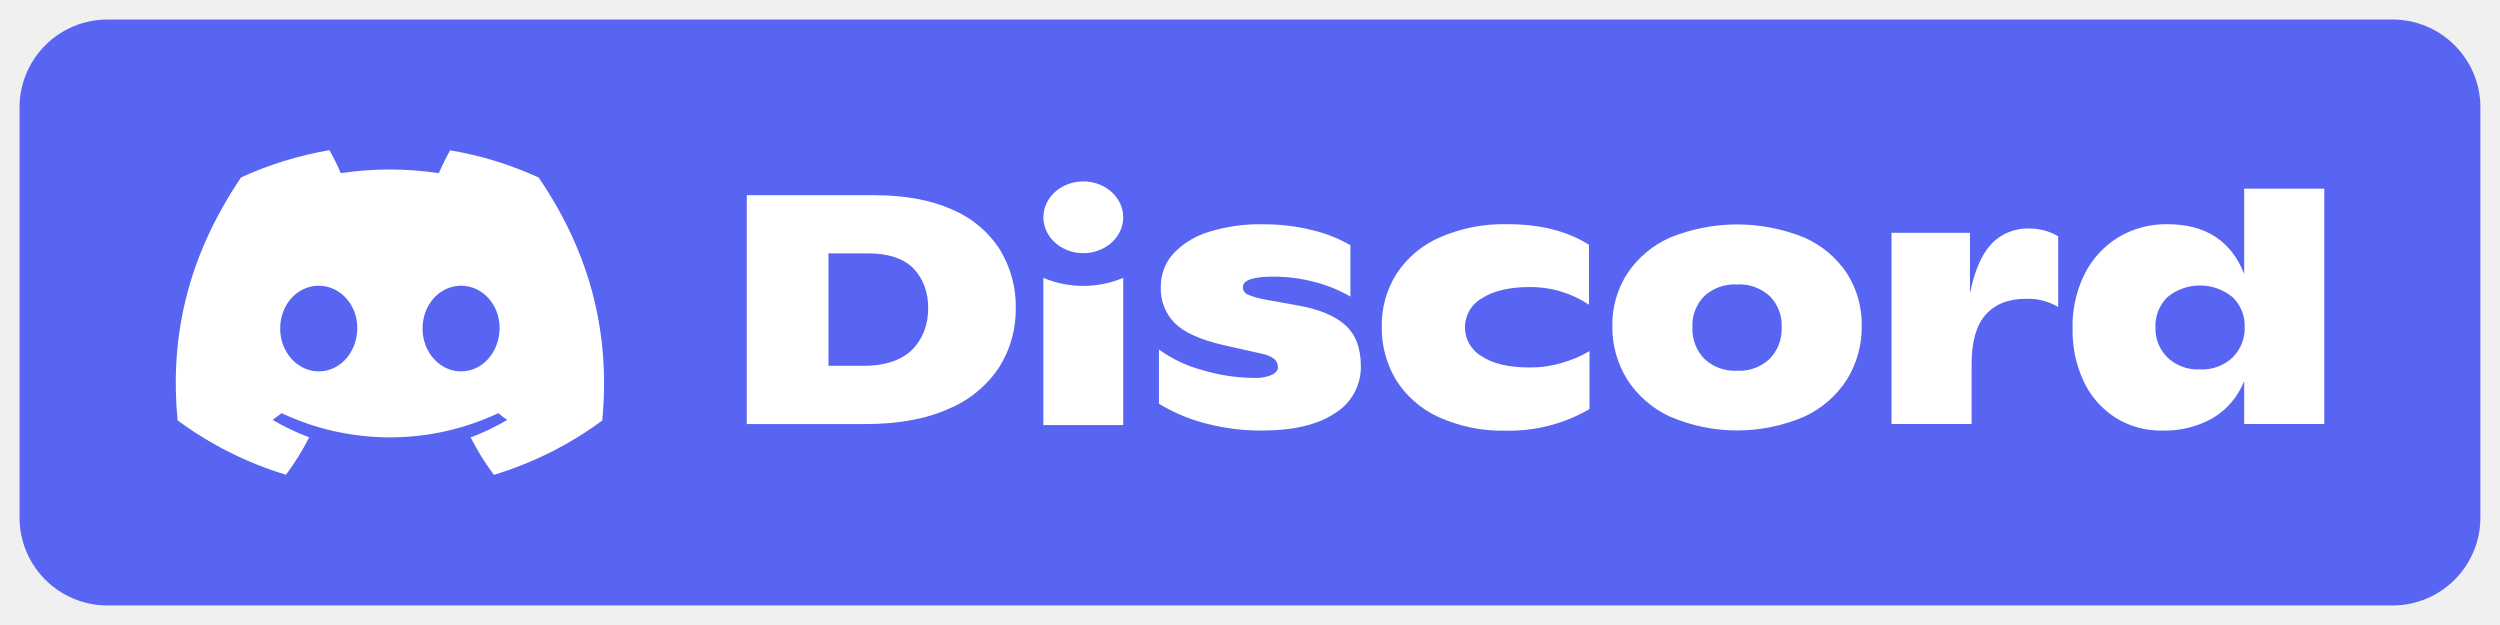
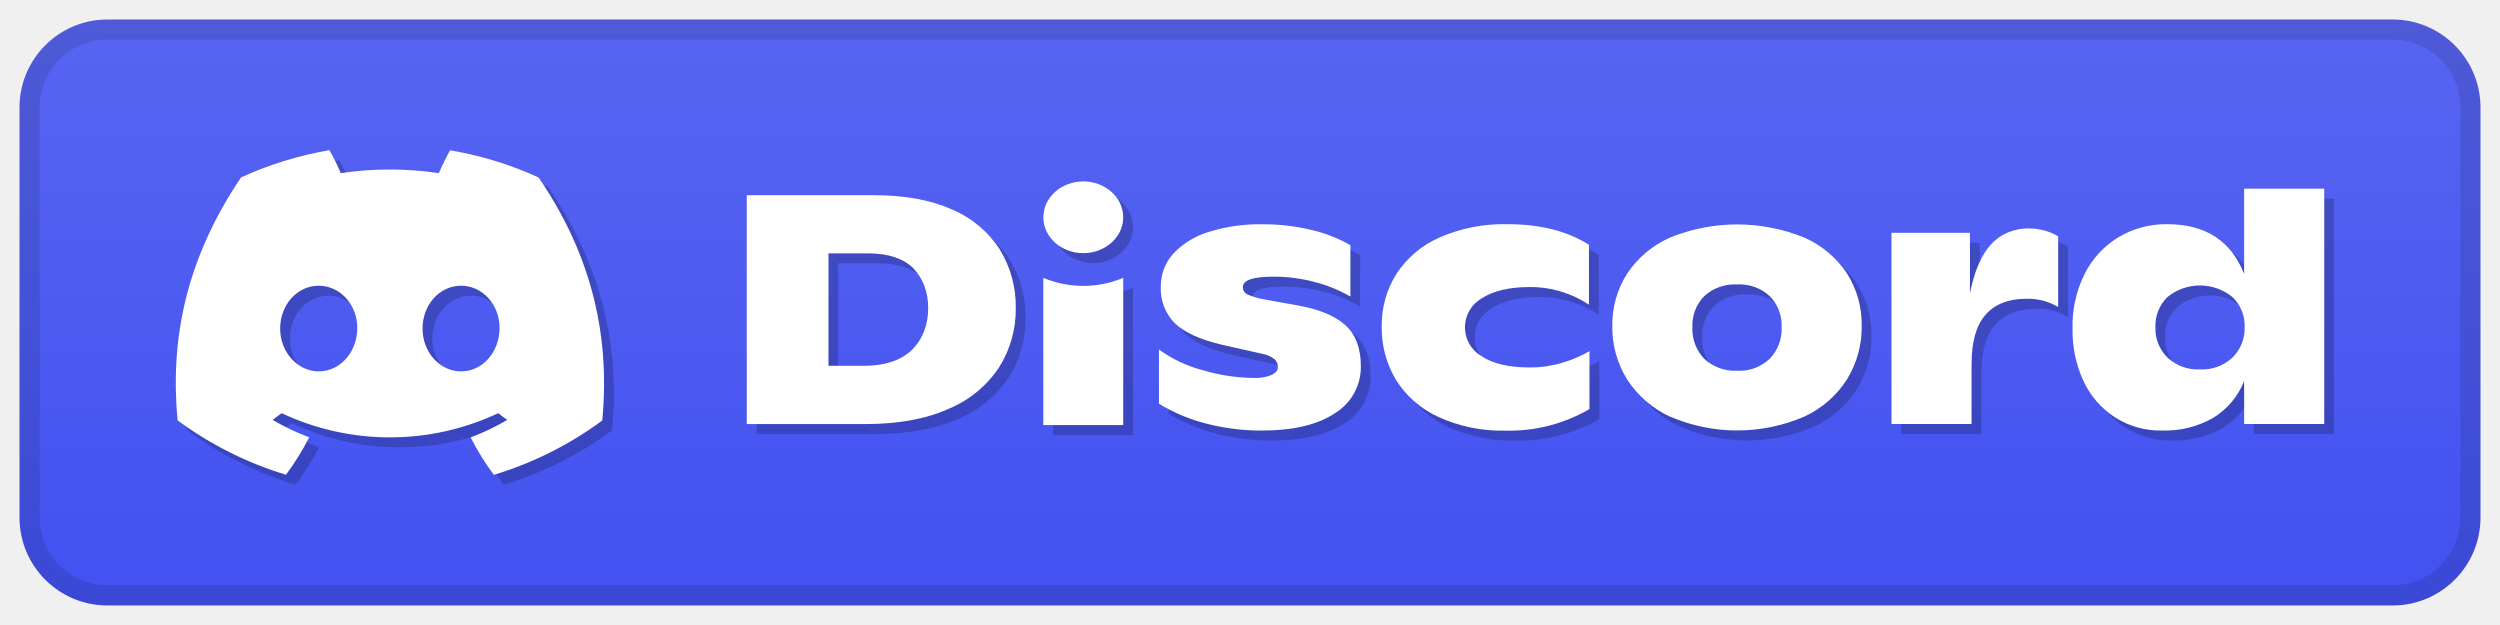
- <svg xmlns="http://www.w3.org/2000/svg" width="128" height="32" version="1.1" viewBox="0 0 128 32" xml:space="preserve">
-   <path transform="matrix(1.0523 0 0 1.1956 -7.6944 -7.2597)" d="m123.72 6.908c2.36 0 4.276 1.687 4.276 3.764v17.564c0 2.078-1.916 3.764-4.276 3.764h-111.18c-2.361 0-4.277-1.686-4.277-3.764v-17.564c0-2.077 1.916-3.764 4.277-3.764z" clip-rule="evenodd" fill="#5865f2" fill-rule="evenodd" stroke-linejoin="round" stroke-miterlimit="2" />
-   <path transform="matrix(.17315 0 0 .17315 9 7.689)" d="m81.15 0c-1.238 2.197-2.349 4.47-3.359 6.794-9.598-1.44-19.372-1.44-28.995 0-0.985-2.324-2.121-4.597-3.359-6.794-9.016 1.541-17.806 4.243-26.14 8.057-16.518 24.473-20.988 48.316-18.766 71.829 9.673 7.148 20.508 12.603 32.051 16.089 2.601-3.486 4.899-7.198 6.869-11.063-3.738-1.389-7.349-3.131-10.809-5.152 0.909-0.657 1.793-1.338 2.652-1.995 20.281 9.547 43.769 9.547 64.075 0 0.859 0.707 1.743 1.389 2.652 1.995-3.46 2.046-7.071 3.763-10.835 5.178 1.97 3.864 4.269 7.577 6.87 11.062 11.542-3.485 22.377-8.916 32.051-16.063 2.626-27.277-4.496-50.917-18.817-71.855-8.309-3.814-17.098-6.516-26.115-8.031l-0.025-0.051zm-38.87 65.414c-6.238 0-11.416-5.657-11.416-12.653s4.976-12.679 11.391-12.679 11.517 5.708 11.416 12.679-5.026 12.653-11.391 12.653zm42.078 0c-6.264 0-11.391-5.657-11.391-12.653s4.975-12.679 11.391-12.679c6.415 0 11.491 5.708 11.39 12.679s-5.026 12.653-11.39 12.653zm84.482-52.1h37.696c9.085 0 16.772 1.418 23.059 4.253 5.789 2.434 10.704 6.564 14.098 11.848 3.177 5.219 4.806 11.233 4.695 17.343 0.07 6.137-1.622 12.165-4.874 17.37-3.629 5.498-8.817 9.787-14.899 12.317-6.665 3.038-14.927 4.552-24.786 4.543h-34.989v-67.674zm34.603 50.455c6.121 0 10.825-1.528 14.111-4.584 3.372-3.269 4.951-7.723 4.93-12.524 0.018-4.446-1.38-8.592-4.391-11.737-2.946-2.927-7.378-4.396-13.297-4.405h-11.792v33.25h10.439zm101.39 17.108c-4.973-1.246-9.73-3.234-14.112-5.896v-16.045c3.825 2.783 8.133 4.833 12.704 6.048 5 1.526 10.195 2.321 15.423 2.361 1.805 0.097 3.607-0.215 5.275-0.911 1.187-0.608 1.781-1.381 1.781-2.182 0.026-0.904-0.324-1.779-0.966-2.416-1.103-0.848-2.398-1.413-3.77-1.643l-11.599-2.61c-6.646-1.546-11.364-3.687-14.153-6.421-2.831-2.855-4.334-6.767-4.142-10.784-0.047-3.6 1.264-7.085 3.673-9.762 2.855-3.02 6.455-5.235 10.438-6.421 5.126-1.611 10.48-2.38 15.852-2.278 5.015-0.047 10.016 0.537 14.885 1.74 3.933 0.932 7.71 2.429 11.212 4.446v15.189c-3.285-1.906-6.816-3.351-10.494-4.295-3.985-1.068-8.094-1.607-12.22-1.601-6.057 0-9.086 1.031-9.086 3.093-0.02 0.939 0.524 1.798 1.381 2.181 1.655 0.704 3.389 1.205 5.164 1.492l9.666 1.74c6.278 1.104 10.959 3.037 14.043 5.799 3.083 2.762 4.63 6.803 4.639 12.123 0.1 5.694-2.827 11.013-7.691 13.974-5.09 3.415-12.358 5.118-21.803 5.109-5.431 9e-3 -10.841-0.674-16.1-2.03zm68.433-2.03c-5.168-2.374-9.523-6.216-12.524-11.046-2.8-4.737-4.233-10.157-4.143-15.658-0.083-5.499 1.428-10.904 4.35-15.562 3.115-4.755 7.549-8.498 12.758-10.77 6.335-2.761 13.197-4.099 20.105-3.922 9.666 0 17.688 2.03 24.067 6.089v17.716c-2.427-1.631-5.078-2.901-7.87-3.769-3.126-0.987-6.388-1.477-9.666-1.45-5.993 0-10.683 1.095-14.07 3.286-4.761 2.657-6.467 8.671-3.81 13.432 0.866 1.552 2.134 2.841 3.672 3.731 3.286 2.219 8.054 3.328 14.305 3.328 3.226 8e-3 6.436-0.457 9.527-1.381 2.82-0.808 5.529-1.963 8.064-3.438v17.122c-7.471 4.356-16.001 6.564-24.647 6.379-6.93 0.19-13.812-1.208-20.118-4.087zm68.681 0c-5.225-2.386-9.658-6.219-12.772-11.046-2.935-4.726-4.459-10.192-4.391-15.755-0.094-5.497 1.433-10.9 4.391-15.534 3.131-4.704 7.544-8.413 12.717-10.688 12.707-5.155 26.922-5.155 39.629 0 5.152 2.258 9.548 5.948 12.662 10.633 2.938 4.651 4.449 10.061 4.349 15.561 0.069 5.558-1.439 11.02-4.349 15.755-3.081 4.831-7.492 8.667-12.704 11.047-12.621 5.413-26.91 5.413-39.532 0v0.027zm29.37-17.149c2.413-2.492 3.692-5.869 3.535-9.334 0.168-3.435-1.114-6.782-3.535-9.224-2.624-2.407-6.112-3.647-9.666-3.438-3.551-0.187-7.03 1.05-9.665 3.438-2.412 2.447-3.689 5.792-3.522 9.224-0.156 3.462 1.117 6.837 3.522 9.334 2.61 2.436 6.099 3.707 9.665 3.521 3.569 0.208 7.066-1.066 9.666-3.521zm85.306-36.233v20.906c-2.886-1.722-6.212-2.562-9.569-2.417-5.151 0-9.127 1.575-11.889 4.695-2.762 3.121-4.142 7.967-4.142 14.54v17.785h-23.681v-56.544h23.197v17.95c1.289-6.572 3.37-11.419 6.242-14.539 2.818-3.106 6.91-4.738 11.046-4.695 3.064-7e-3 6.146 0.721 8.796 2.32zm78.678-14.084v69.593h-23.681v-12.704c-1.786 4.523-4.994 8.342-9.141 10.881-4.577 2.608-9.784 3.907-15.05 3.756-4.956 0.115-9.834-1.245-14.016-3.908-4.049-2.63-7.274-6.349-9.306-10.729-2.217-4.834-3.322-10.105-3.231-15.423-0.156-5.514 1.018-10.985 3.424-15.949 2.211-4.546 5.663-8.375 9.956-11.046 4.413-2.674 9.491-4.047 14.65-3.963 11.267 0 18.839 4.898 22.714 14.692v-25.2h23.681zm-27.16 49.985c2.44-2.401 3.758-5.719 3.631-9.141 0.104-3.32-1.218-6.526-3.631-8.809-5.585-4.547-13.595-4.547-19.18 0-2.407 2.335-3.707 5.583-3.576 8.934-0.123 3.382 1.191 6.657 3.618 9.016 2.562 2.383 5.977 3.632 9.472 3.466 3.557 0.197 7.043-1.053 9.665-3.466h1e-3zm-339.79-52.125c6.52 0 11.806 4.748 11.806 10.605s-5.286 10.604-11.806 10.604-11.806-4.747-11.806-10.604 5.286-10.605 11.806-10.605zm-11.82 28.514c7.556 3.175 16.071 3.175 23.626 0v43.523h-23.626v-43.523z" clip-rule="evenodd" fill="#fff" stroke-linejoin="round" stroke-miterlimit="2" />
+ <svg xmlns="http://www.w3.org/2000/svg" xmlns:ns1="https://www.affinity.studio/" width="100%" height="100%" viewBox="0 0 128 32" version="1.1" xml:space="preserve" style="fill-rule:evenodd;clip-rule:evenodd;stroke-linejoin:round;stroke-miterlimit:2;">
+   <g id="Background" transform="matrix(1.0523,0,0,1.195616,-7.694378,-7.259719)">
+     <path d="M123.724,6.908C126.084,6.908 128,8.595 128,10.672L128,28.236C128,30.314 126.084,32 123.724,32L12.539,32C10.178,32 8.262,30.314 8.262,28.236L8.262,10.672C8.262,8.595 10.178,6.908 12.539,6.908L123.724,6.908Z" style="fill:url(#_Linear1);" />
+     <path d="M123.724,6.908C126.084,6.908 128,8.595 128,10.672L128,28.236C128,30.314 126.084,32 123.724,32L12.539,32C10.178,32 8.262,30.314 8.262,28.236L8.262,10.672C8.262,8.595 10.178,6.908 12.539,6.908L123.724,6.908ZM123.724,7.771L12.539,7.771C10.719,7.771 9.242,9.071 9.242,10.672L9.242,28.236C9.242,29.837 10.719,31.137 12.539,31.137L123.724,31.137C125.543,31.137 127.02,29.837 127.02,28.236L127.02,10.672C127.02,9.071 125.543,7.771 123.724,7.771Z" style="fill-opacity:0.11;" />
+   </g>
+   <g id="Discord-Logo-Shadow" ns1:id="Discord Logo Shadow" transform="matrix(0.173146,0,0,0.173146,9.500001,8.2)">
+     <path d="M81.15,0C79.912,2.197 78.801,4.47 77.791,6.794C68.193,5.354 58.419,5.354 48.796,6.794C47.811,4.47 46.675,2.197 45.437,0C36.421,1.541 27.631,4.243 19.297,8.057C2.779,32.53 -1.691,56.373 0.531,79.886C10.204,87.034 21.039,92.489 32.582,95.975C35.183,92.489 37.481,88.777 39.451,84.912C35.713,83.523 32.102,81.781 28.642,79.76C29.551,79.103 30.435,78.422 31.294,77.765C51.575,87.312 75.063,87.312 95.369,77.765C96.228,78.472 97.112,79.154 98.021,79.76C94.561,81.806 90.95,83.523 87.186,84.938C89.156,88.802 91.455,92.515 94.056,96C105.598,92.515 116.433,87.084 126.107,79.937C128.733,52.66 121.611,29.02 107.29,8.082C98.981,4.268 90.192,1.566 81.175,0.051L81.15,0ZM42.28,65.414C36.042,65.414 30.864,59.757 30.864,52.761C30.864,45.765 35.84,40.082 42.255,40.082C48.67,40.082 53.772,45.79 53.671,52.761C53.57,59.732 48.645,65.414 42.28,65.414ZM84.358,65.414C78.094,65.414 72.967,59.757 72.967,52.761C72.967,45.765 77.942,40.082 84.358,40.082C90.773,40.082 95.849,45.79 95.748,52.761C95.647,59.732 90.722,65.414 84.358,65.414ZM168.84,13.314L206.536,13.314C215.621,13.314 223.308,14.732 229.595,17.567C235.384,20.001 240.299,24.131 243.693,29.415C246.87,34.634 248.499,40.648 248.388,46.758C248.458,52.895 246.766,58.923 243.514,64.128C239.885,69.626 234.697,73.915 228.615,76.445C221.95,79.483 213.688,80.997 203.829,80.988L168.84,80.988L168.84,13.314ZM203.443,63.769C209.564,63.769 214.268,62.241 217.554,59.185C220.926,55.916 222.505,51.462 222.484,46.661C222.502,42.215 221.104,38.069 218.093,34.924C215.147,31.997 210.715,30.528 204.796,30.519L193.004,30.519L193.004,63.769L203.443,63.769ZM304.835,80.877C299.862,79.631 295.105,77.643 290.723,74.981L290.723,58.936C294.548,61.719 298.856,63.769 303.427,64.984C308.427,66.51 313.622,67.305 318.85,67.345C320.655,67.442 322.457,67.13 324.125,66.434C325.312,65.826 325.906,65.053 325.906,64.252C325.932,63.348 325.582,62.473 324.94,61.836C323.837,60.988 322.542,60.423 321.17,60.193L309.571,57.583C302.925,56.037 298.207,53.896 295.418,51.162C292.587,48.307 291.084,44.395 291.276,40.378C291.229,36.778 292.54,33.293 294.949,30.616C297.804,27.596 301.404,25.381 305.387,24.195C310.513,22.584 315.867,21.815 321.239,21.917C326.254,21.87 331.255,22.454 336.124,23.657C340.057,24.589 343.834,26.086 347.336,28.103L347.336,43.292C344.051,41.386 340.52,39.941 336.842,38.997C332.857,37.929 328.748,37.39 324.622,37.396C318.565,37.396 315.536,38.427 315.536,40.489C315.516,41.428 316.06,42.287 316.917,42.67C318.572,43.374 320.306,43.875 322.081,44.162L331.747,45.902C338.025,47.006 342.706,48.939 345.79,51.701C348.873,54.463 350.42,58.504 350.429,63.824C350.529,69.518 347.602,74.837 342.738,77.798C337.648,81.213 330.38,82.916 320.935,82.907C315.504,82.916 310.094,82.233 304.835,80.877L304.835,80.877ZM373.268,78.847C368.1,76.473 363.745,72.631 360.744,67.801C357.944,63.064 356.511,57.644 356.601,52.143C356.518,46.644 358.029,41.239 360.951,36.581C364.066,31.826 368.5,28.083 373.709,25.811C380.044,23.05 386.906,21.712 393.814,21.889C403.48,21.889 411.502,23.919 417.881,27.978L417.881,45.694C415.454,44.063 412.803,42.793 410.011,41.925C406.885,40.938 403.623,40.448 400.345,40.475C394.352,40.475 389.662,41.57 386.275,43.761C381.514,46.418 379.808,52.432 382.465,57.193C383.331,58.745 384.599,60.034 386.137,60.924C389.423,63.143 394.191,64.252 400.442,64.252C403.668,64.26 406.878,63.795 409.969,62.871C412.789,62.063 415.498,60.908 418.033,59.433L418.033,76.555C410.562,80.911 402.032,83.119 393.386,82.934C386.456,83.124 379.574,81.726 373.268,78.847L373.268,78.847ZM441.949,78.847C436.724,76.461 432.291,72.628 429.177,67.801C426.242,63.075 424.718,57.609 424.786,52.046C424.692,46.549 426.219,41.146 429.177,36.512C432.308,31.808 436.721,28.099 441.894,25.824C454.601,20.669 468.816,20.669 481.523,25.824C486.675,28.082 491.071,31.772 494.185,36.457C497.123,41.108 498.634,46.518 498.534,52.018C498.603,57.576 497.095,63.038 494.185,67.773C491.104,72.604 486.693,76.44 481.481,78.82C468.86,84.233 454.571,84.233 441.949,78.82L441.949,78.847L441.949,78.847ZM471.319,61.698C473.732,59.206 475.011,55.829 474.854,52.364C475.022,48.929 473.74,45.582 471.319,43.14C468.695,40.733 465.207,39.493 461.653,39.702C458.102,39.515 454.623,40.752 451.988,43.14C449.576,45.587 448.299,48.932 448.466,52.364C448.31,55.826 449.583,59.201 451.988,61.698C454.598,64.134 458.087,65.405 461.653,65.219C465.222,65.427 468.719,64.153 471.319,61.698ZM556.625,25.465L556.625,46.371C553.739,44.649 550.413,43.809 547.056,43.954C541.905,43.954 537.929,45.529 535.167,48.649C532.405,51.77 531.025,56.616 531.025,63.189L531.025,80.974L507.344,80.974L507.344,24.43L530.541,24.43L530.541,42.38C531.83,35.808 533.911,30.961 536.783,27.841C539.601,24.735 543.693,23.103 547.829,23.146C550.893,23.139 553.975,23.867 556.625,25.466ZM635.303,11.381L635.303,80.974L611.622,80.974L611.622,68.27C609.836,72.793 606.628,76.612 602.481,79.151C597.904,81.759 592.697,83.058 587.431,82.907C582.475,83.022 577.597,81.662 573.415,78.999C569.366,76.369 566.141,72.65 564.109,68.27C561.892,63.436 560.787,58.165 560.878,52.847C560.722,47.333 561.896,41.862 564.302,36.898C566.513,32.352 569.965,28.523 574.258,25.852C578.671,23.178 583.749,21.805 588.908,21.889C600.175,21.889 607.747,26.787 611.622,36.581L611.622,11.381L635.303,11.381ZM608.143,61.366C610.583,58.965 611.901,55.647 611.774,52.225C611.878,48.905 610.556,45.699 608.143,43.416C602.558,38.869 594.548,38.869 588.963,43.416C586.556,45.751 585.256,48.999 585.387,52.35C585.264,55.732 586.578,59.007 589.005,61.366C591.567,63.749 594.982,64.998 598.477,64.832C602.034,65.029 605.52,63.779 608.142,61.366L608.143,61.366ZM268.354,9.241C274.874,9.241 280.16,13.989 280.16,19.846C280.16,25.703 274.874,30.45 268.354,30.45C261.834,30.45 256.548,25.703 256.548,19.846C256.548,13.989 261.834,9.241 268.354,9.241ZM256.534,37.755C264.09,40.93 272.605,40.93 280.16,37.755L280.16,81.278L256.534,81.278L256.534,37.755Z" style="fill-opacity:0.2;fill-rule:nonzero;" />
+   </g>
+   <g id="Discord-Logo" ns1:id="Discord Logo" transform="matrix(0.173146,0,0,0.173146,9.000001,7.689005)">
+     <path d="M81.15,0C79.912,2.197 78.801,4.47 77.791,6.794C68.193,5.354 58.419,5.354 48.796,6.794C47.811,4.47 46.675,2.197 45.437,0C36.421,1.541 27.631,4.243 19.297,8.057C2.779,32.53 -1.691,56.373 0.531,79.886C10.204,87.034 21.039,92.489 32.582,95.975C35.183,92.489 37.481,88.777 39.451,84.912C35.713,83.523 32.102,81.781 28.642,79.76C29.551,79.103 30.435,78.422 31.294,77.765C51.575,87.312 75.063,87.312 95.369,77.765C96.228,78.472 97.112,79.154 98.021,79.76C94.561,81.806 90.95,83.523 87.186,84.938C89.156,88.802 91.455,92.515 94.056,96C105.598,92.515 116.433,87.084 126.107,79.937C128.733,52.66 121.611,29.02 107.29,8.082C98.981,4.268 90.192,1.566 81.175,0.051L81.15,0ZM42.28,65.414C36.042,65.414 30.864,59.757 30.864,52.761C30.864,45.765 35.84,40.082 42.255,40.082C48.67,40.082 53.772,45.79 53.671,52.761C53.57,59.732 48.645,65.414 42.28,65.414ZM84.358,65.414C78.094,65.414 72.967,59.757 72.967,52.761C72.967,45.765 77.942,40.082 84.358,40.082C90.773,40.082 95.849,45.79 95.748,52.761C95.647,59.732 90.722,65.414 84.358,65.414ZM168.84,13.314L206.536,13.314C215.621,13.314 223.308,14.732 229.595,17.567C235.384,20.001 240.299,24.131 243.693,29.415C246.87,34.634 248.499,40.648 248.388,46.758C248.458,52.895 246.766,58.923 243.514,64.128C239.885,69.626 234.697,73.915 228.615,76.445C221.95,79.483 213.688,80.997 203.829,80.988L168.84,80.988L168.84,13.314ZM203.443,63.769C209.564,63.769 214.268,62.241 217.554,59.185C220.926,55.916 222.505,51.462 222.484,46.661C222.502,42.215 221.104,38.069 218.093,34.924C215.147,31.997 210.715,30.528 204.796,30.519L193.004,30.519L193.004,63.769L203.443,63.769ZM304.835,80.877C299.862,79.631 295.105,77.643 290.723,74.981L290.723,58.936C294.548,61.719 298.856,63.769 303.427,64.984C308.427,66.51 313.622,67.305 318.85,67.345C320.655,67.442 322.457,67.13 324.125,66.434C325.312,65.826 325.906,65.053 325.906,64.252C325.932,63.348 325.582,62.473 324.94,61.836C323.837,60.988 322.542,60.423 321.17,60.193L309.571,57.583C302.925,56.037 298.207,53.896 295.418,51.162C292.587,48.307 291.084,44.395 291.276,40.378C291.229,36.778 292.54,33.293 294.949,30.616C297.804,27.596 301.404,25.381 305.387,24.195C310.513,22.584 315.867,21.815 321.239,21.917C326.254,21.87 331.255,22.454 336.124,23.657C340.057,24.589 343.834,26.086 347.336,28.103L347.336,43.292C344.051,41.386 340.52,39.941 336.842,38.997C332.857,37.929 328.748,37.39 324.622,37.396C318.565,37.396 315.536,38.427 315.536,40.489C315.516,41.428 316.06,42.287 316.917,42.67C318.572,43.374 320.306,43.875 322.081,44.162L331.747,45.902C338.025,47.006 342.706,48.939 345.79,51.701C348.873,54.463 350.42,58.504 350.429,63.824C350.529,69.518 347.602,74.837 342.738,77.798C337.648,81.213 330.38,82.916 320.935,82.907C315.504,82.916 310.094,82.233 304.835,80.877L304.835,80.877ZM373.268,78.847C368.1,76.473 363.745,72.631 360.744,67.801C357.944,63.064 356.511,57.644 356.601,52.143C356.518,46.644 358.029,41.239 360.951,36.581C364.066,31.826 368.5,28.083 373.709,25.811C380.044,23.05 386.906,21.712 393.814,21.889C403.48,21.889 411.502,23.919 417.881,27.978L417.881,45.694C415.454,44.063 412.803,42.793 410.011,41.925C406.885,40.938 403.623,40.448 400.345,40.475C394.352,40.475 389.662,41.57 386.275,43.761C381.514,46.418 379.808,52.432 382.465,57.193C383.331,58.745 384.599,60.034 386.137,60.924C389.423,63.143 394.191,64.252 400.442,64.252C403.668,64.26 406.878,63.795 409.969,62.871C412.789,62.063 415.498,60.908 418.033,59.433L418.033,76.555C410.562,80.911 402.032,83.119 393.386,82.934C386.456,83.124 379.574,81.726 373.268,78.847L373.268,78.847ZM441.949,78.847C436.724,76.461 432.291,72.628 429.177,67.801C426.242,63.075 424.718,57.609 424.786,52.046C424.692,46.549 426.219,41.146 429.177,36.512C432.308,31.808 436.721,28.099 441.894,25.824C454.601,20.669 468.816,20.669 481.523,25.824C486.675,28.082 491.071,31.772 494.185,36.457C497.123,41.108 498.634,46.518 498.534,52.018C498.603,57.576 497.095,63.038 494.185,67.773C491.104,72.604 486.693,76.44 481.481,78.82C468.86,84.233 454.571,84.233 441.949,78.82L441.949,78.847L441.949,78.847ZM471.319,61.698C473.732,59.206 475.011,55.829 474.854,52.364C475.022,48.929 473.74,45.582 471.319,43.14C468.695,40.733 465.207,39.493 461.653,39.702C458.102,39.515 454.623,40.752 451.988,43.14C449.576,45.587 448.299,48.932 448.466,52.364C448.31,55.826 449.583,59.201 451.988,61.698C454.598,64.134 458.087,65.405 461.653,65.219C465.222,65.427 468.719,64.153 471.319,61.698ZM556.625,25.465L556.625,46.371C553.739,44.649 550.413,43.809 547.056,43.954C541.905,43.954 537.929,45.529 535.167,48.649C532.405,51.77 531.025,56.616 531.025,63.189L531.025,80.974L507.344,80.974L507.344,24.43L530.541,24.43L530.541,42.38C531.83,35.808 533.911,30.961 536.783,27.841C539.601,24.735 543.693,23.103 547.829,23.146C550.893,23.139 553.975,23.867 556.625,25.466ZM635.303,11.381L635.303,80.974L611.622,80.974L611.622,68.27C609.836,72.793 606.628,76.612 602.481,79.151C597.904,81.759 592.697,83.058 587.431,82.907C582.475,83.022 577.597,81.662 573.415,78.999C569.366,76.369 566.141,72.65 564.109,68.27C561.892,63.436 560.787,58.165 560.878,52.847C560.722,47.333 561.896,41.862 564.302,36.898C566.513,32.352 569.965,28.523 574.258,25.852C578.671,23.178 583.749,21.805 588.908,21.889C600.175,21.889 607.747,26.787 611.622,36.581L611.622,11.381L635.303,11.381ZM608.143,61.366C610.583,58.965 611.901,55.647 611.774,52.225C611.878,48.905 610.556,45.699 608.143,43.416C602.558,38.869 594.548,38.869 588.963,43.416C586.556,45.751 585.256,48.999 585.387,52.35C585.264,55.732 586.578,59.007 589.005,61.366C591.567,63.749 594.982,64.998 598.477,64.832C602.034,65.029 605.52,63.779 608.142,61.366L608.143,61.366ZM268.354,9.241C274.874,9.241 280.16,13.989 280.16,19.846C280.16,25.703 274.874,30.45 268.354,30.45C261.834,30.45 256.548,25.703 256.548,19.846C256.548,13.989 261.834,9.241 268.354,9.241ZM256.534,37.755C264.09,40.93 272.605,40.93 280.16,37.755L280.16,81.278L256.534,81.278L256.534,37.755Z" style="fill:white;fill-rule:nonzero;" />
+   </g>
+   <defs>
+     <linearGradient id="_Linear1" x1="0" y1="0" x2="1" y2="0" gradientUnits="userSpaceOnUse" gradientTransform="matrix(0,25.09166,-28.50898,0,68.13113,6.908336)">
+       <stop offset="0" style="stop-color:rgb(88,101,242);stop-opacity:1" />
+       <stop offset="1" style="stop-color:rgb(66,81,240);stop-opacity:1" />
+     </linearGradient>
+   </defs>
</svg>
